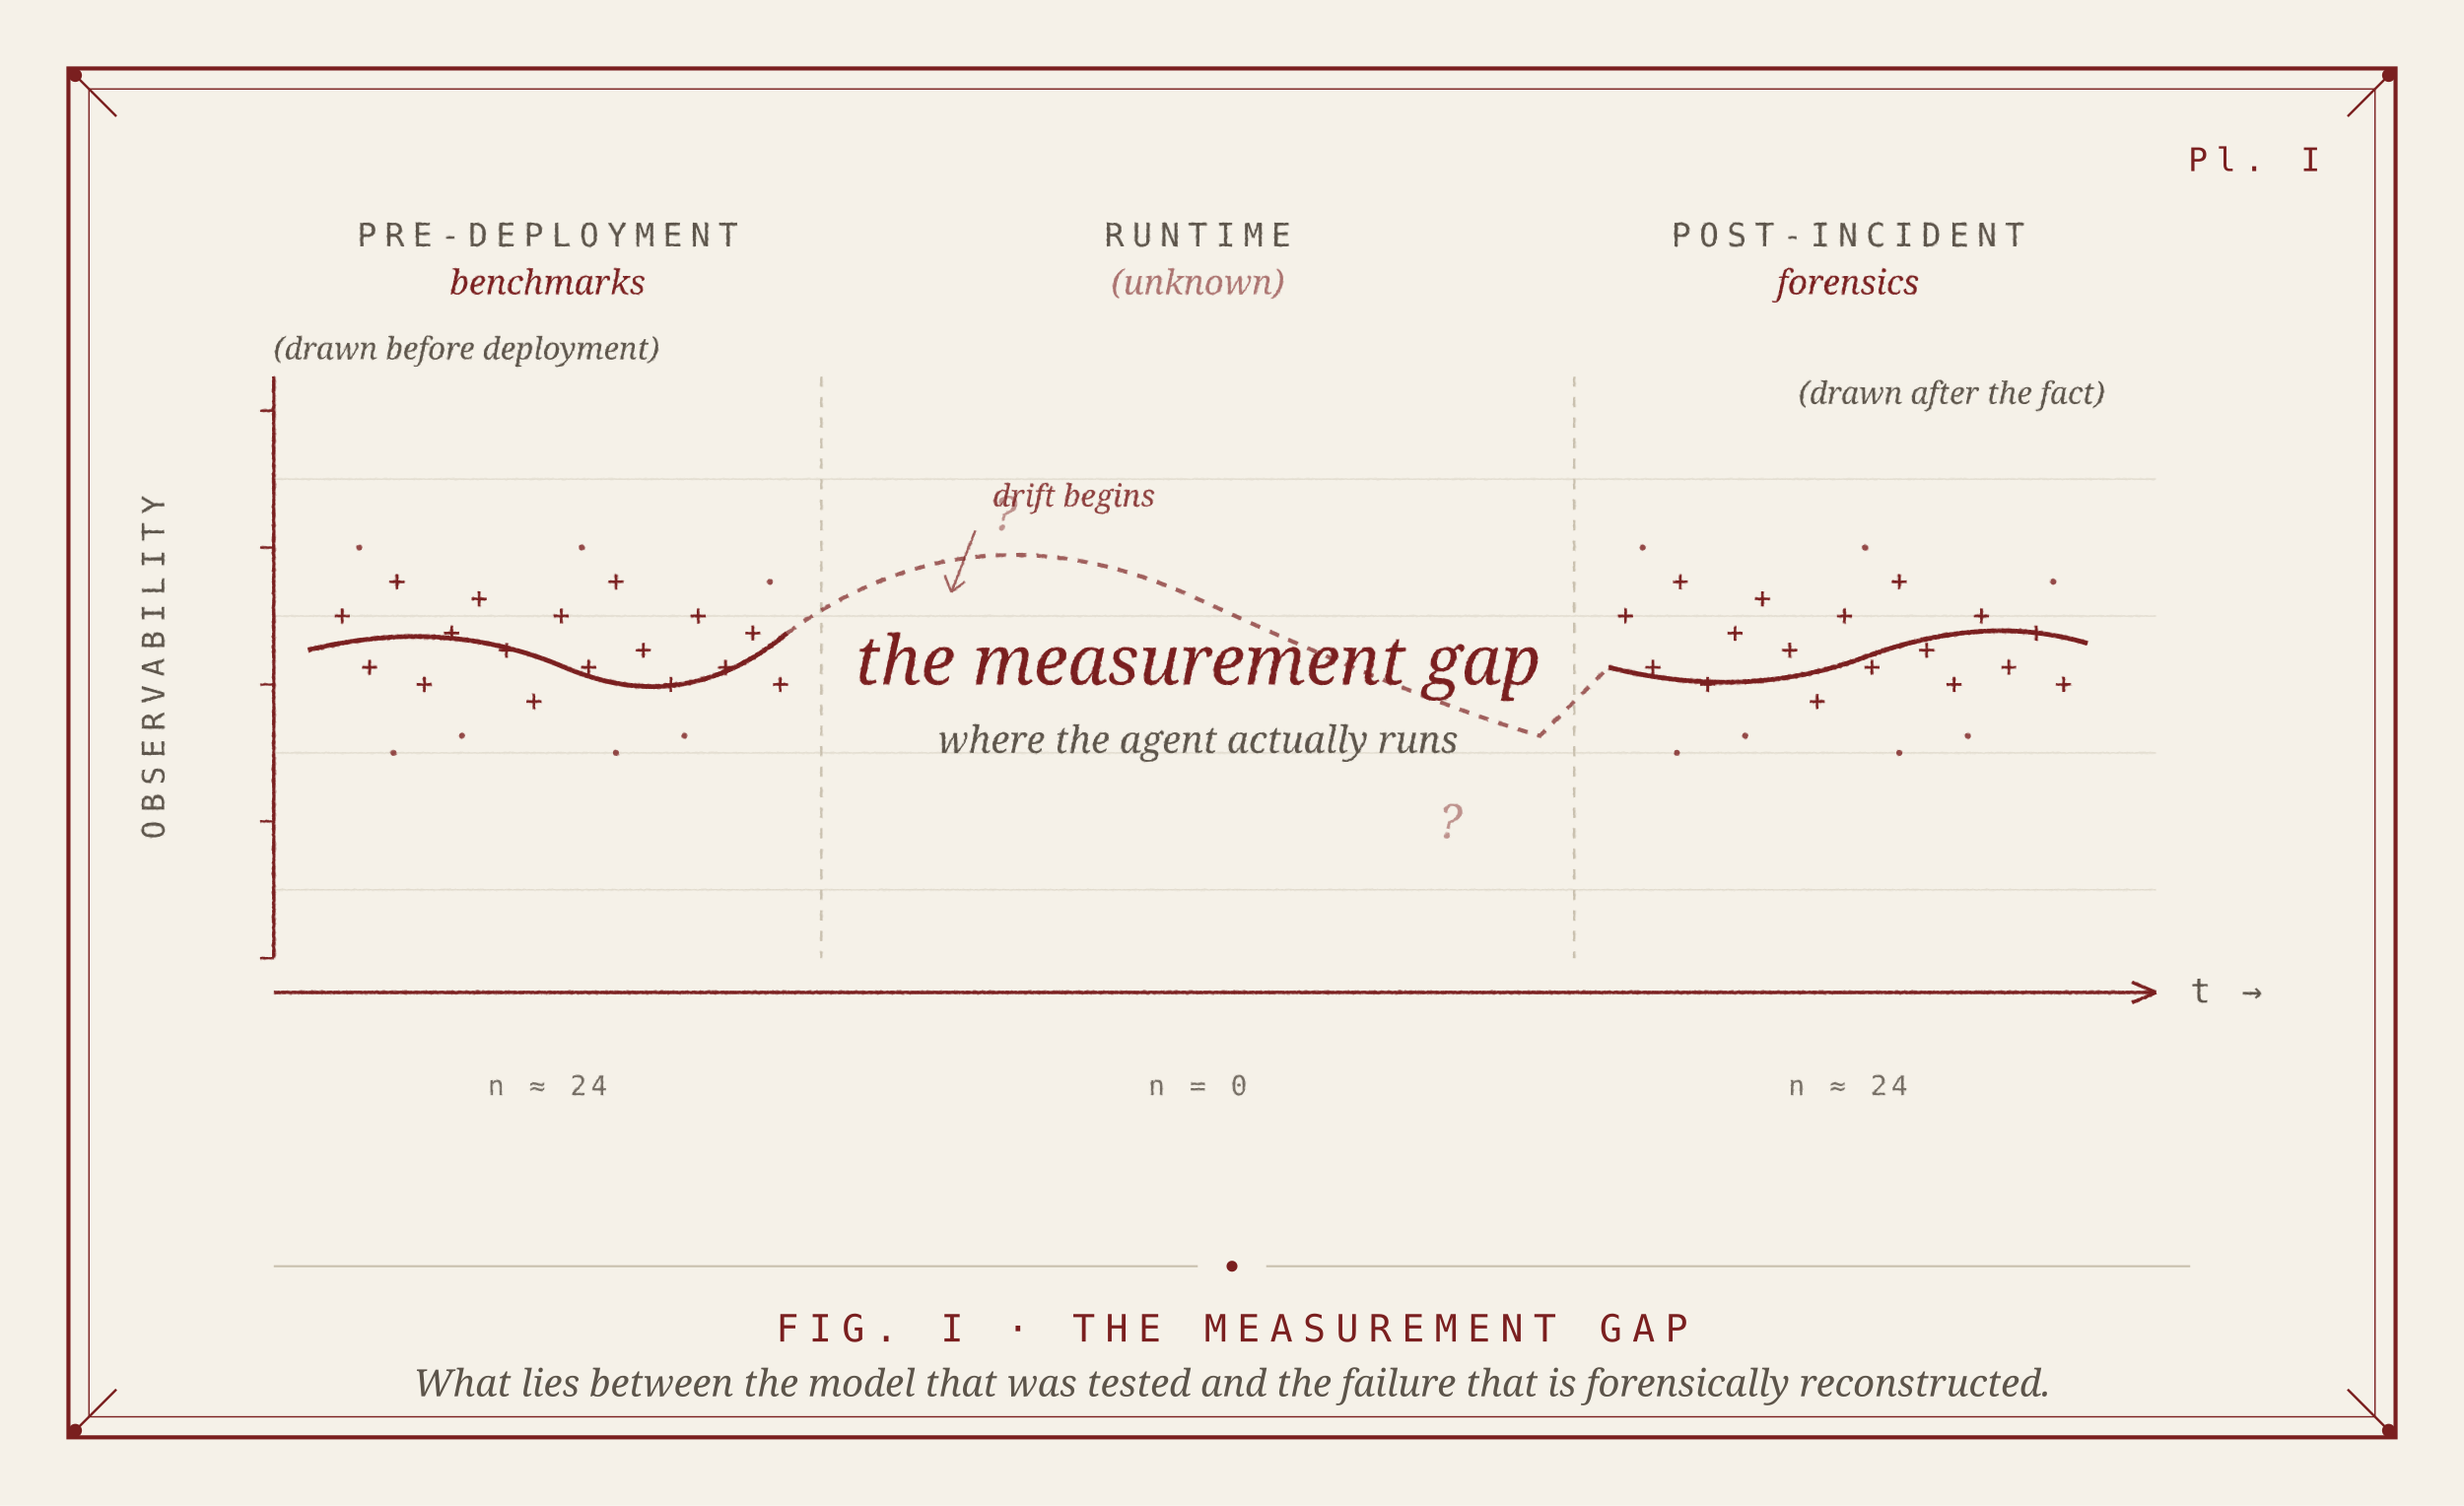
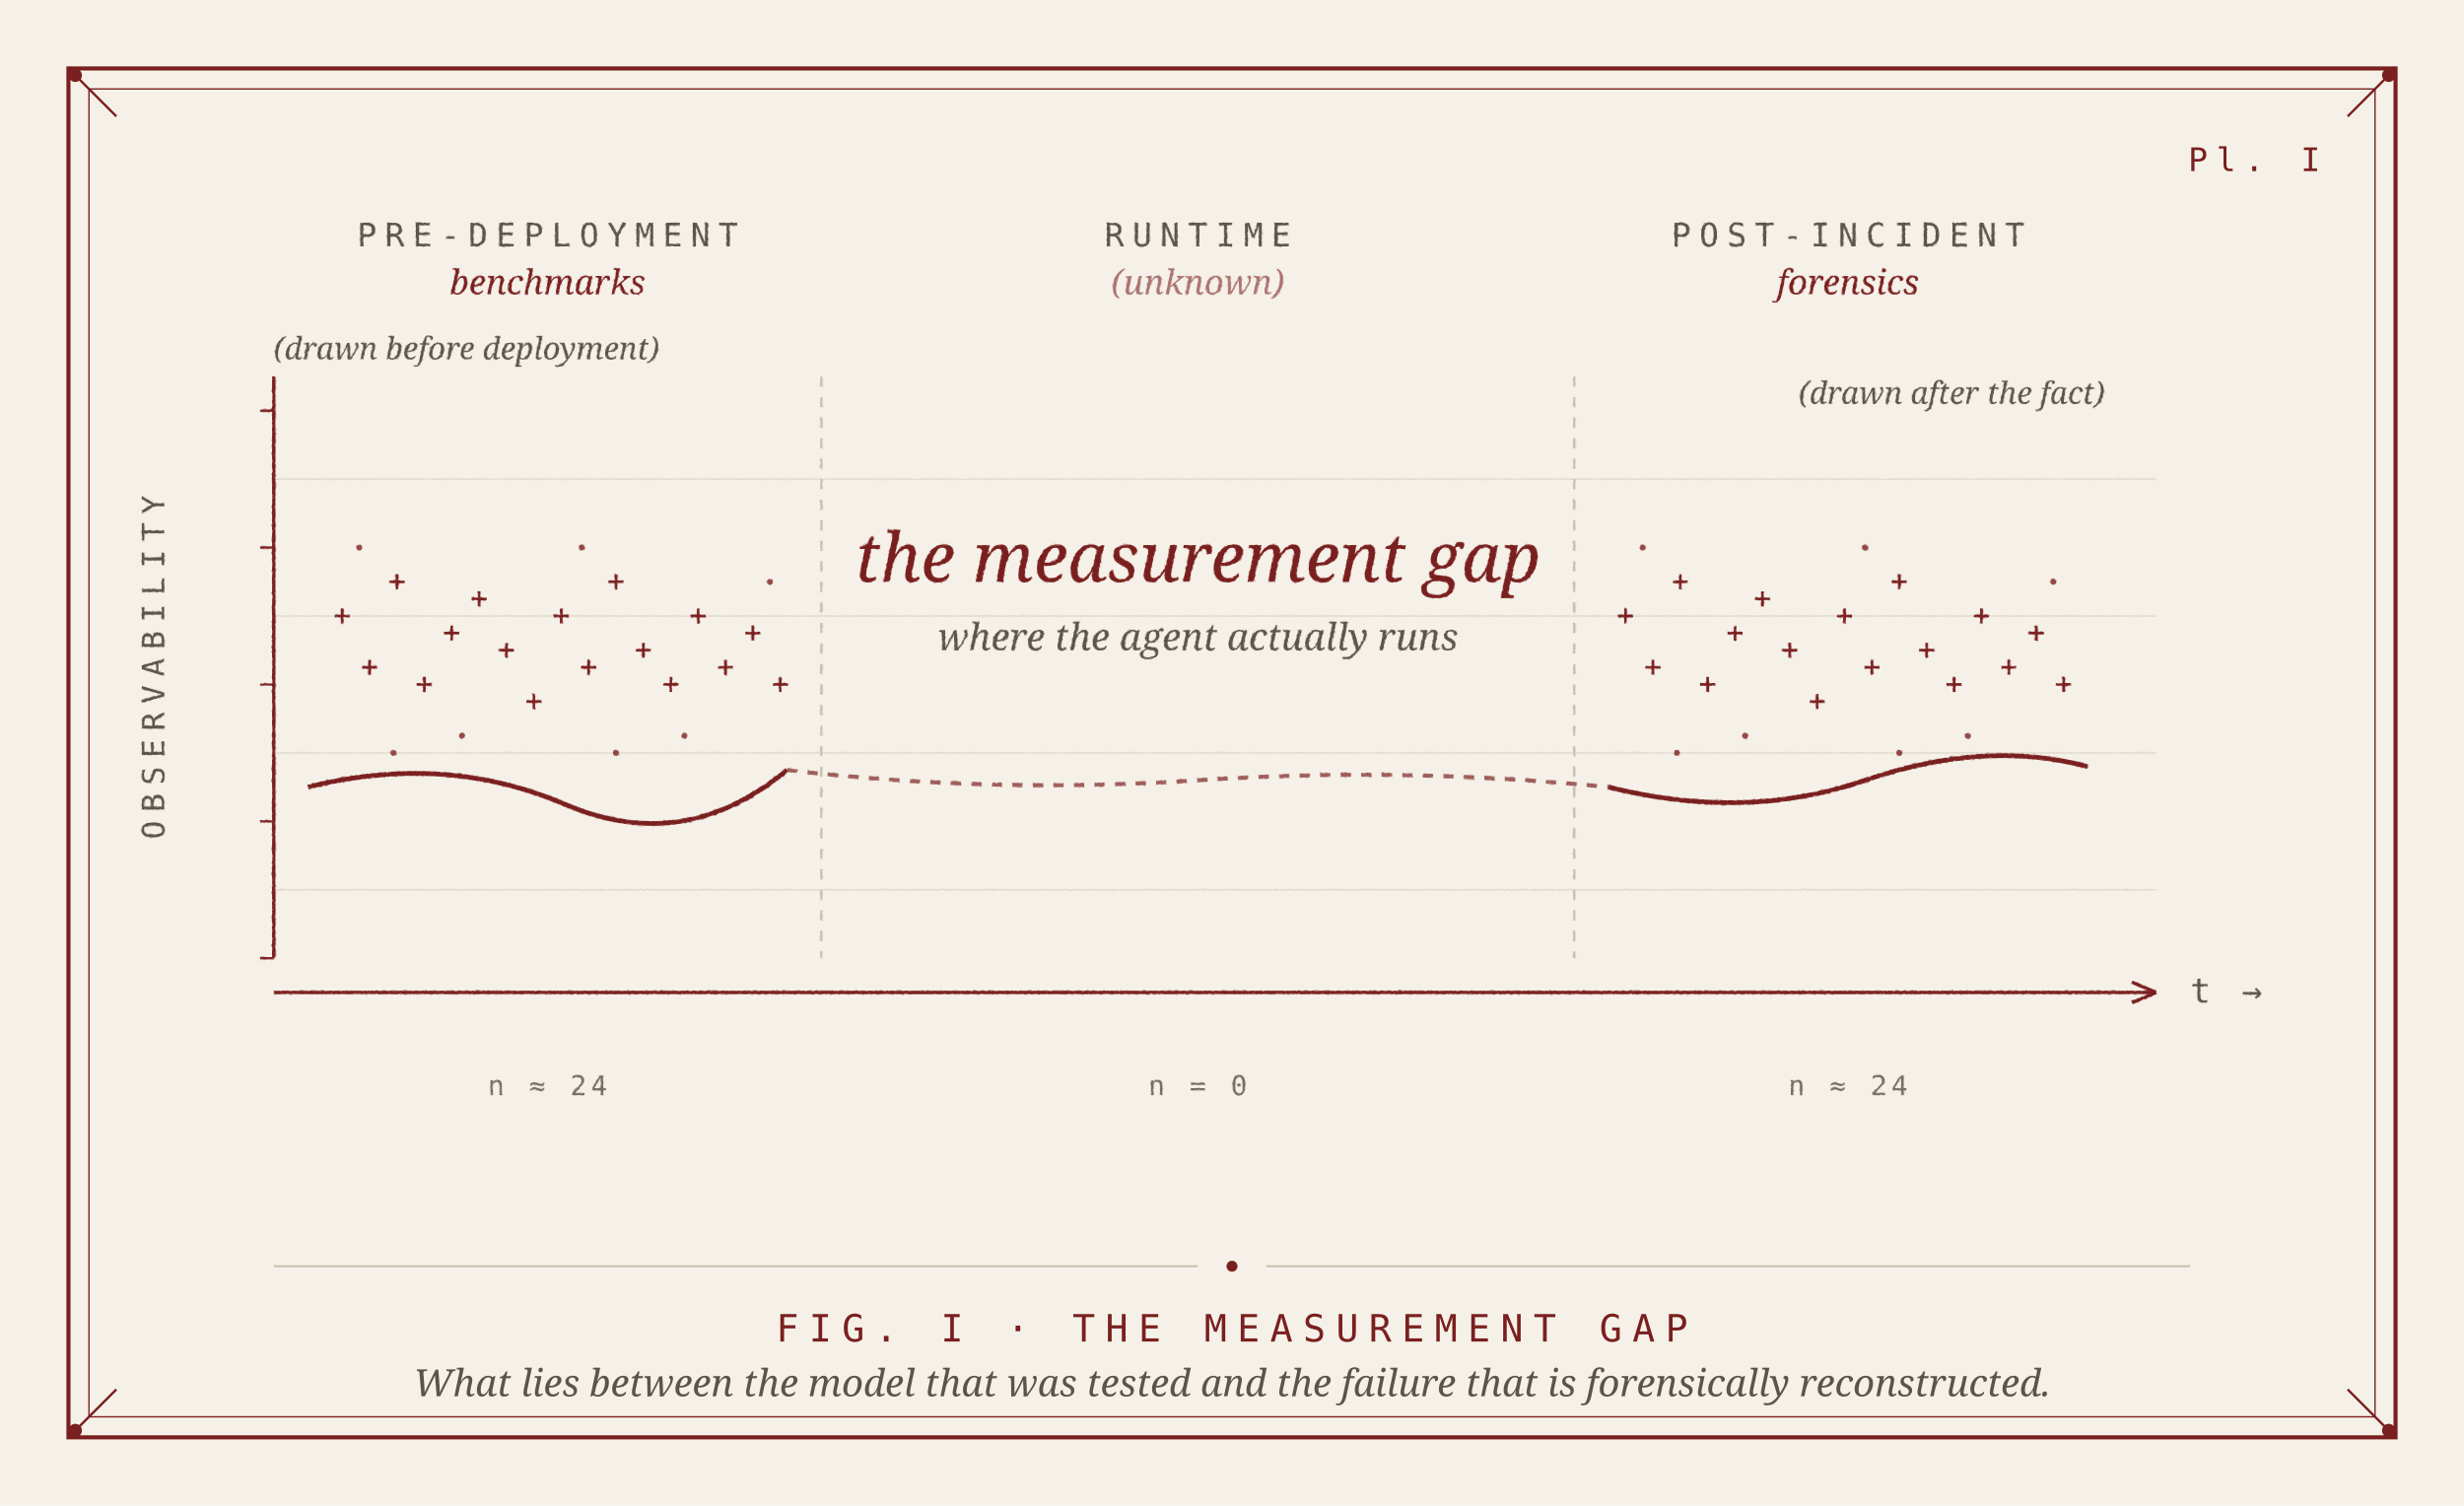
<svg xmlns="http://www.w3.org/2000/svg" viewBox="0 0 720 440" width="720" height="440">
  <defs>
    <filter id="rough1" x="-2%" y="-2%" width="104%" height="104%">
      <feTurbulence type="fractalNoise" baseFrequency="0.95" numOctaves="2" seed="11" result="n" />
      <feDisplacementMap in="SourceGraphic" in2="n" scale="0.45" />
    </filter>
    <g id="markPlus">
      <line x1="-2.2" y1="0" x2="2.2" y2="0" stroke="#7A1F1F" stroke-width="0.8" />
      <line x1="0" y1="-2.2" x2="0" y2="2.2" stroke="#7A1F1F" stroke-width="0.8" />
    </g>
    <circle id="markDot" r="0.9" fill="#7A1F1F" opacity="0.8" />
  </defs>
  <rect width="720" height="440" fill="#F5F1E8" />
  <rect x="20" y="20" width="680" height="400" fill="none" stroke="#7A1F1F" stroke-width="1.2" />
  <rect x="26" y="26" width="668" height="388" fill="none" stroke="#7A1F1F" stroke-width="0.4" />
  <g stroke="#7A1F1F" stroke-width="0.7" fill="#7A1F1F">
    <line x1="20" y1="20" x2="34" y2="34" fill="none" />
    <circle cx="22" cy="22" r="1.6" />
    <line x1="700" y1="20" x2="686" y2="34" fill="none" />
    <circle cx="698" cy="22" r="1.6" />
    <line x1="20" y1="420" x2="34" y2="406" fill="none" />
    <circle cx="22" cy="418" r="1.6" />
    <line x1="700" y1="420" x2="686" y2="406" fill="none" />
    <circle cx="698" cy="418" r="1.6" />
  </g>
  <g filter="url(#rough1)">
    <g font-family="'JetBrains Mono', ui-monospace, monospace" font-size="9.5" letter-spacing="2.4" fill="#5C544A" text-anchor="middle">
      <text x="160" y="72">PRE-DEPLOYMENT</text>
      <text x="350" y="72">RUNTIME</text>
      <text x="540" y="72">POST-INCIDENT</text>
    </g>
    <g font-family="'Fraunces Variable', Georgia, serif" font-size="10" font-style="italic" fill="#7A1F1F" text-anchor="middle">
      <text x="160" y="86">benchmarks</text>
      <text x="350" y="86" opacity="0.6">(unknown)</text>
      <text x="540" y="86">forensics</text>
    </g>
    <g stroke="#C9C0AE" stroke-width="0.4" opacity="0.5">
      <line x1="80" y1="140" x2="630" y2="140" />
      <line x1="80" y1="180" x2="630" y2="180" />
      <line x1="80" y1="220" x2="630" y2="220" />
      <line x1="80" y1="260" x2="630" y2="260" />
    </g>
    <line x1="80" y1="110" x2="80" y2="280" stroke="#7A1F1F" stroke-width="1" />
    <g stroke="#7A1F1F" stroke-width="0.7">
      <line x1="76" y1="120" x2="80" y2="120" />
      <line x1="76" y1="160" x2="80" y2="160" />
      <line x1="76" y1="200" x2="80" y2="200" />
      <line x1="76" y1="240" x2="80" y2="240" />
      <line x1="76" y1="280" x2="80" y2="280" />
    </g>
    <text x="48" y="195" text-anchor="middle" font-family="'JetBrains Mono', ui-monospace, monospace" font-size="9" letter-spacing="2.5" fill="#5C544A" transform="rotate(-90, 48, 195)">OBSERVABILITY</text>
    <line x1="240" y1="110" x2="240" y2="280" stroke="#C9C0AE" stroke-width="0.7" stroke-dasharray="3 3" />
    <line x1="460" y1="110" x2="460" y2="280" stroke="#C9C0AE" stroke-width="0.7" stroke-dasharray="3 3" />
    <g>
      <use href="#markPlus" x="100" y="180" />
      <use href="#markPlus" x="108" y="195" />
      <use href="#markPlus" x="116" y="170" />
      <use href="#markPlus" x="124" y="200" />
      <use href="#markPlus" x="132" y="185" />
      <use href="#markPlus" x="140" y="175" />
      <use href="#markPlus" x="148" y="190" />
      <use href="#markPlus" x="156" y="205" />
      <use href="#markPlus" x="164" y="180" />
      <use href="#markPlus" x="172" y="195" />
      <use href="#markPlus" x="180" y="170" />
      <use href="#markPlus" x="188" y="190" />
      <use href="#markPlus" x="196" y="200" />
      <use href="#markPlus" x="204" y="180" />
      <use href="#markPlus" x="212" y="195" />
      <use href="#markPlus" x="220" y="185" />
      <use href="#markPlus" x="228" y="200" />
      <use href="#markDot" x="105" y="160" />
      <use href="#markDot" x="135" y="215" />
      <use href="#markDot" x="170" y="160" />
      <use href="#markDot" x="200" y="215" />
      <use href="#markDot" x="225" y="170" />
      <use href="#markDot" x="115" y="220" />
      <use href="#markDot" x="180" y="220" />
    </g>
    <g>
-       <text x="290" y="155" font-family="'Fraunces Variable', Georgia, serif" font-size="14" font-style="italic" fill="#7A1F1F" opacity="0.45">?</text>
-       <text x="420" y="245" font-family="'Fraunces Variable', Georgia, serif" font-size="14" font-style="italic" fill="#7A1F1F" opacity="0.45">?</text>
-     </g>
-     <g>
      <use href="#markPlus" x="475" y="180" />
      <use href="#markPlus" x="483" y="195" />
      <use href="#markPlus" x="491" y="170" />
      <use href="#markPlus" x="499" y="200" />
      <use href="#markPlus" x="507" y="185" />
      <use href="#markPlus" x="515" y="175" />
      <use href="#markPlus" x="523" y="190" />
      <use href="#markPlus" x="531" y="205" />
      <use href="#markPlus" x="539" y="180" />
      <use href="#markPlus" x="547" y="195" />
      <use href="#markPlus" x="555" y="170" />
      <use href="#markPlus" x="563" y="190" />
      <use href="#markPlus" x="571" y="200" />
      <use href="#markPlus" x="579" y="180" />
      <use href="#markPlus" x="587" y="195" />
      <use href="#markPlus" x="595" y="185" />
      <use href="#markPlus" x="603" y="200" />
      <use href="#markDot" x="480" y="160" />
      <use href="#markDot" x="510" y="215" />
      <use href="#markDot" x="545" y="160" />
      <use href="#markDot" x="575" y="215" />
      <use href="#markDot" x="600" y="170" />
      <use href="#markDot" x="490" y="220" />
      <use href="#markDot" x="555" y="220" />
    </g>
-     <path d="M 90 190 Q 130 180, 165 195 T 230 185" fill="none" stroke="#7A1F1F" stroke-width="1.4" />
-     <path d="M 230 185 Q 285 145, 350 175 T 450 215 L 470 195" fill="none" stroke="#7A1F1F" stroke-width="1.2" stroke-dasharray="3 3" opacity="0.7" />
-     <path d="M 470 195 Q 510 205, 545 192 T 610 188" fill="none" stroke="#7A1F1F" stroke-width="1.4" />
-     <text x="350" y="200" text-anchor="middle" font-family="'Fraunces Variable', Georgia, serif" font-size="20" font-style="italic" fill="#7A1F1F" font-weight="500" font-variation-settings="'opsz' 144, 'WONK' 1">
+     <path d="M 90 230 Q 130 220, 165 235 T 230 225" fill="none" stroke="#7A1F1F" stroke-width="1.4" />
+     <path d="M 230 225 Q 290 232, 350 228 T 470 230" fill="none" stroke="#7A1F1F" stroke-width="1.2" stroke-dasharray="3 3" opacity="0.7" />
+     <path d="M 470 230 Q 510 240, 545 228 T 610 224" fill="none" stroke="#7A1F1F" stroke-width="1.4" />
+     <text x="350" y="170" text-anchor="middle" font-family="'Fraunces Variable', Georgia, serif" font-size="20" font-style="italic" fill="#7A1F1F" font-weight="500" font-variation-settings="'opsz' 144, 'WONK' 1">
      the measurement gap
    </text>
-     <text x="350" y="220" text-anchor="middle" font-family="'Fraunces Variable', Georgia, serif" font-size="11" font-style="italic" fill="#5C544A">
+     <text x="350" y="190" text-anchor="middle" font-family="'Fraunces Variable', Georgia, serif" font-size="11" font-style="italic" fill="#5C544A">
      where the agent actually runs
    </text>
    <line x1="80" y1="290" x2="630" y2="290" stroke="#7A1F1F" stroke-width="1" />
    <line x1="630" y1="290" x2="623" y2="287" stroke="#7A1F1F" stroke-width="1" />
    <line x1="630" y1="290" x2="623" y2="293" stroke="#7A1F1F" stroke-width="1" />
    <text x="640" y="293" font-family="'JetBrains Mono', ui-monospace, monospace" font-size="10" letter-spacing="1.5" fill="#5C544A">t →</text>
    <text x="615" y="118" font-family="'Fraunces Variable', Georgia, serif" font-size="9" font-style="italic" fill="#5C544A" text-anchor="end">
      (drawn after the fact)
    </text>
    <text x="80" y="105" font-family="'Fraunces Variable', Georgia, serif" font-size="9" font-style="italic" fill="#5C544A">
      (drawn before deployment)
    </text>
    <g font-family="'JetBrains Mono', ui-monospace, monospace" font-size="8" letter-spacing="1.2" fill="#5C544A" text-anchor="middle" opacity="0.85">
      <text x="160" y="320">n ≈ 24</text>
      <text x="350" y="320">n = 0</text>
      <text x="540" y="320">n ≈ 24</text>
    </g>
-     <g stroke="#7A1F1F" stroke-width="0.7" fill="none" opacity="0.7">
-       <line x1="285" y1="155" x2="278" y2="173" />
-       <line x1="278" y1="173" x2="282" y2="170" />
-       <line x1="278" y1="173" x2="276" y2="168" />
-     </g>
-     <text x="290" y="148" font-family="'Fraunces Variable', Georgia, serif" font-size="9" font-style="italic" fill="#7A1F1F" opacity="0.85">
-       drift begins
-     </text>
  </g>
  <text x="678" y="50" text-anchor="end" font-family="'JetBrains Mono', ui-monospace, monospace" font-size="9.5" letter-spacing="2.5" fill="#7A1F1F" font-weight="500">Pl. I</text>
  <line x1="80" y1="370" x2="350" y2="370" stroke="#C9C0AE" stroke-width="0.6" />
  <circle cx="360" cy="370" r="1.6" fill="#7A1F1F" />
  <line x1="370" y1="370" x2="640" y2="370" stroke="#C9C0AE" stroke-width="0.6" />
  <line x1="80" y1="370" x2="80" y2="370" stroke="#C9C0AE" stroke-width="0" />
  <text x="360" y="392" font-family="'JetBrains Mono', ui-monospace, monospace" font-size="11" letter-spacing="3" fill="#7A1F1F" text-anchor="middle">
    FIG. I · THE MEASUREMENT GAP
  </text>
  <text x="360" y="408" font-family="'Fraunces Variable', Georgia, serif" font-size="11" font-style="italic" fill="#5C544A" text-anchor="middle">
    What lies between the model that was tested and the failure that is forensically reconstructed.
  </text>
</svg>
